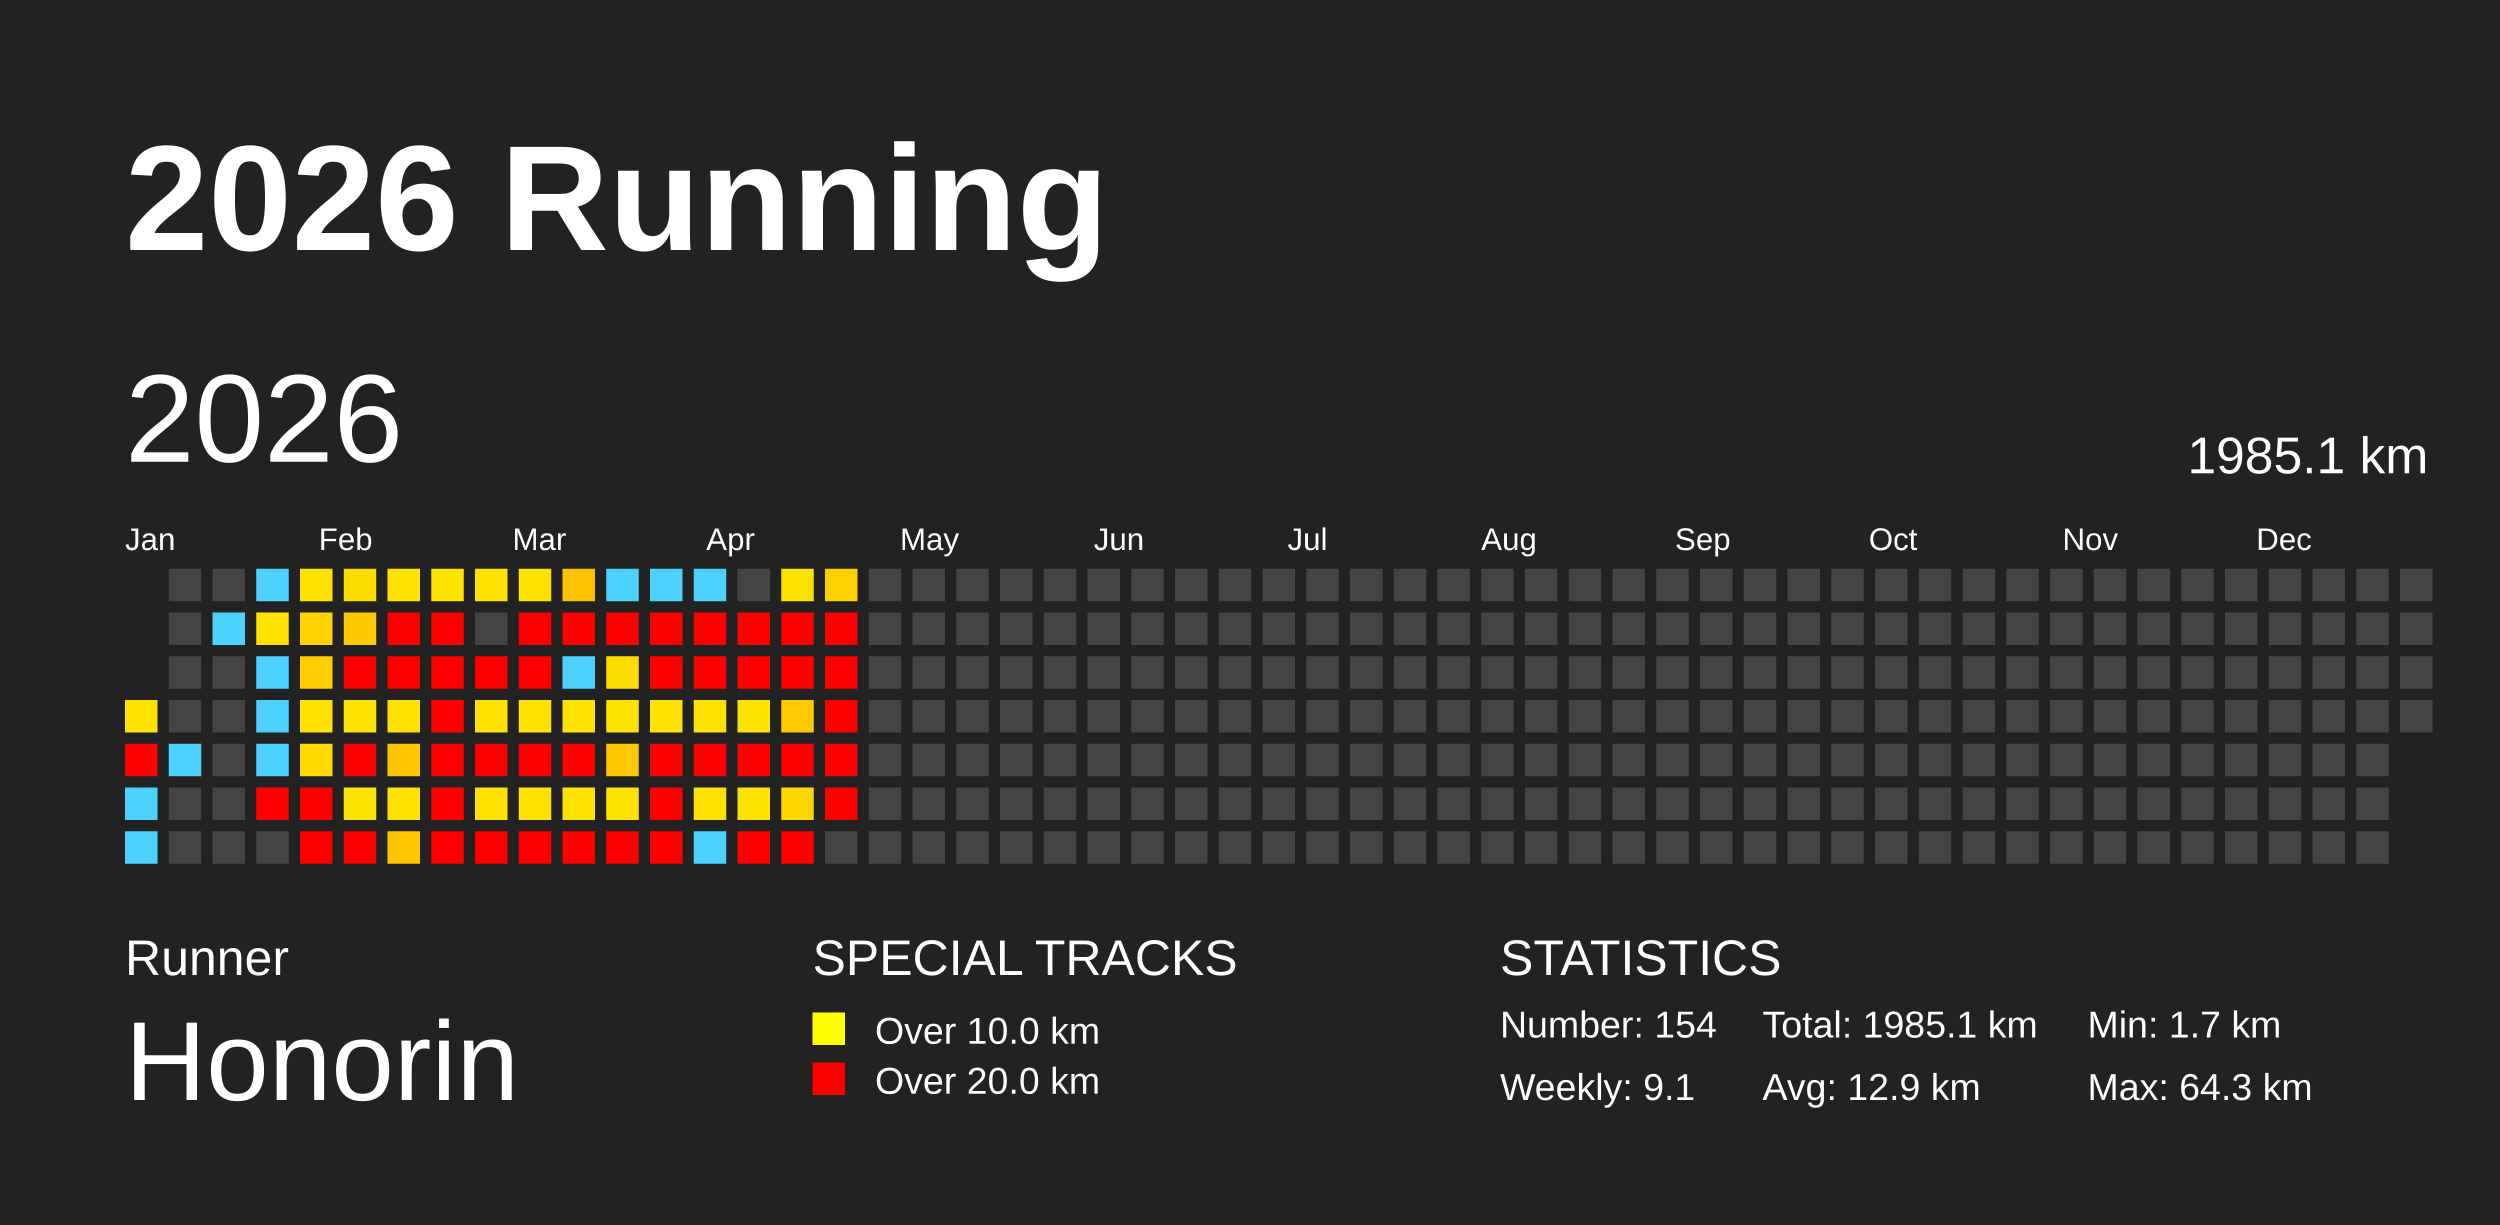
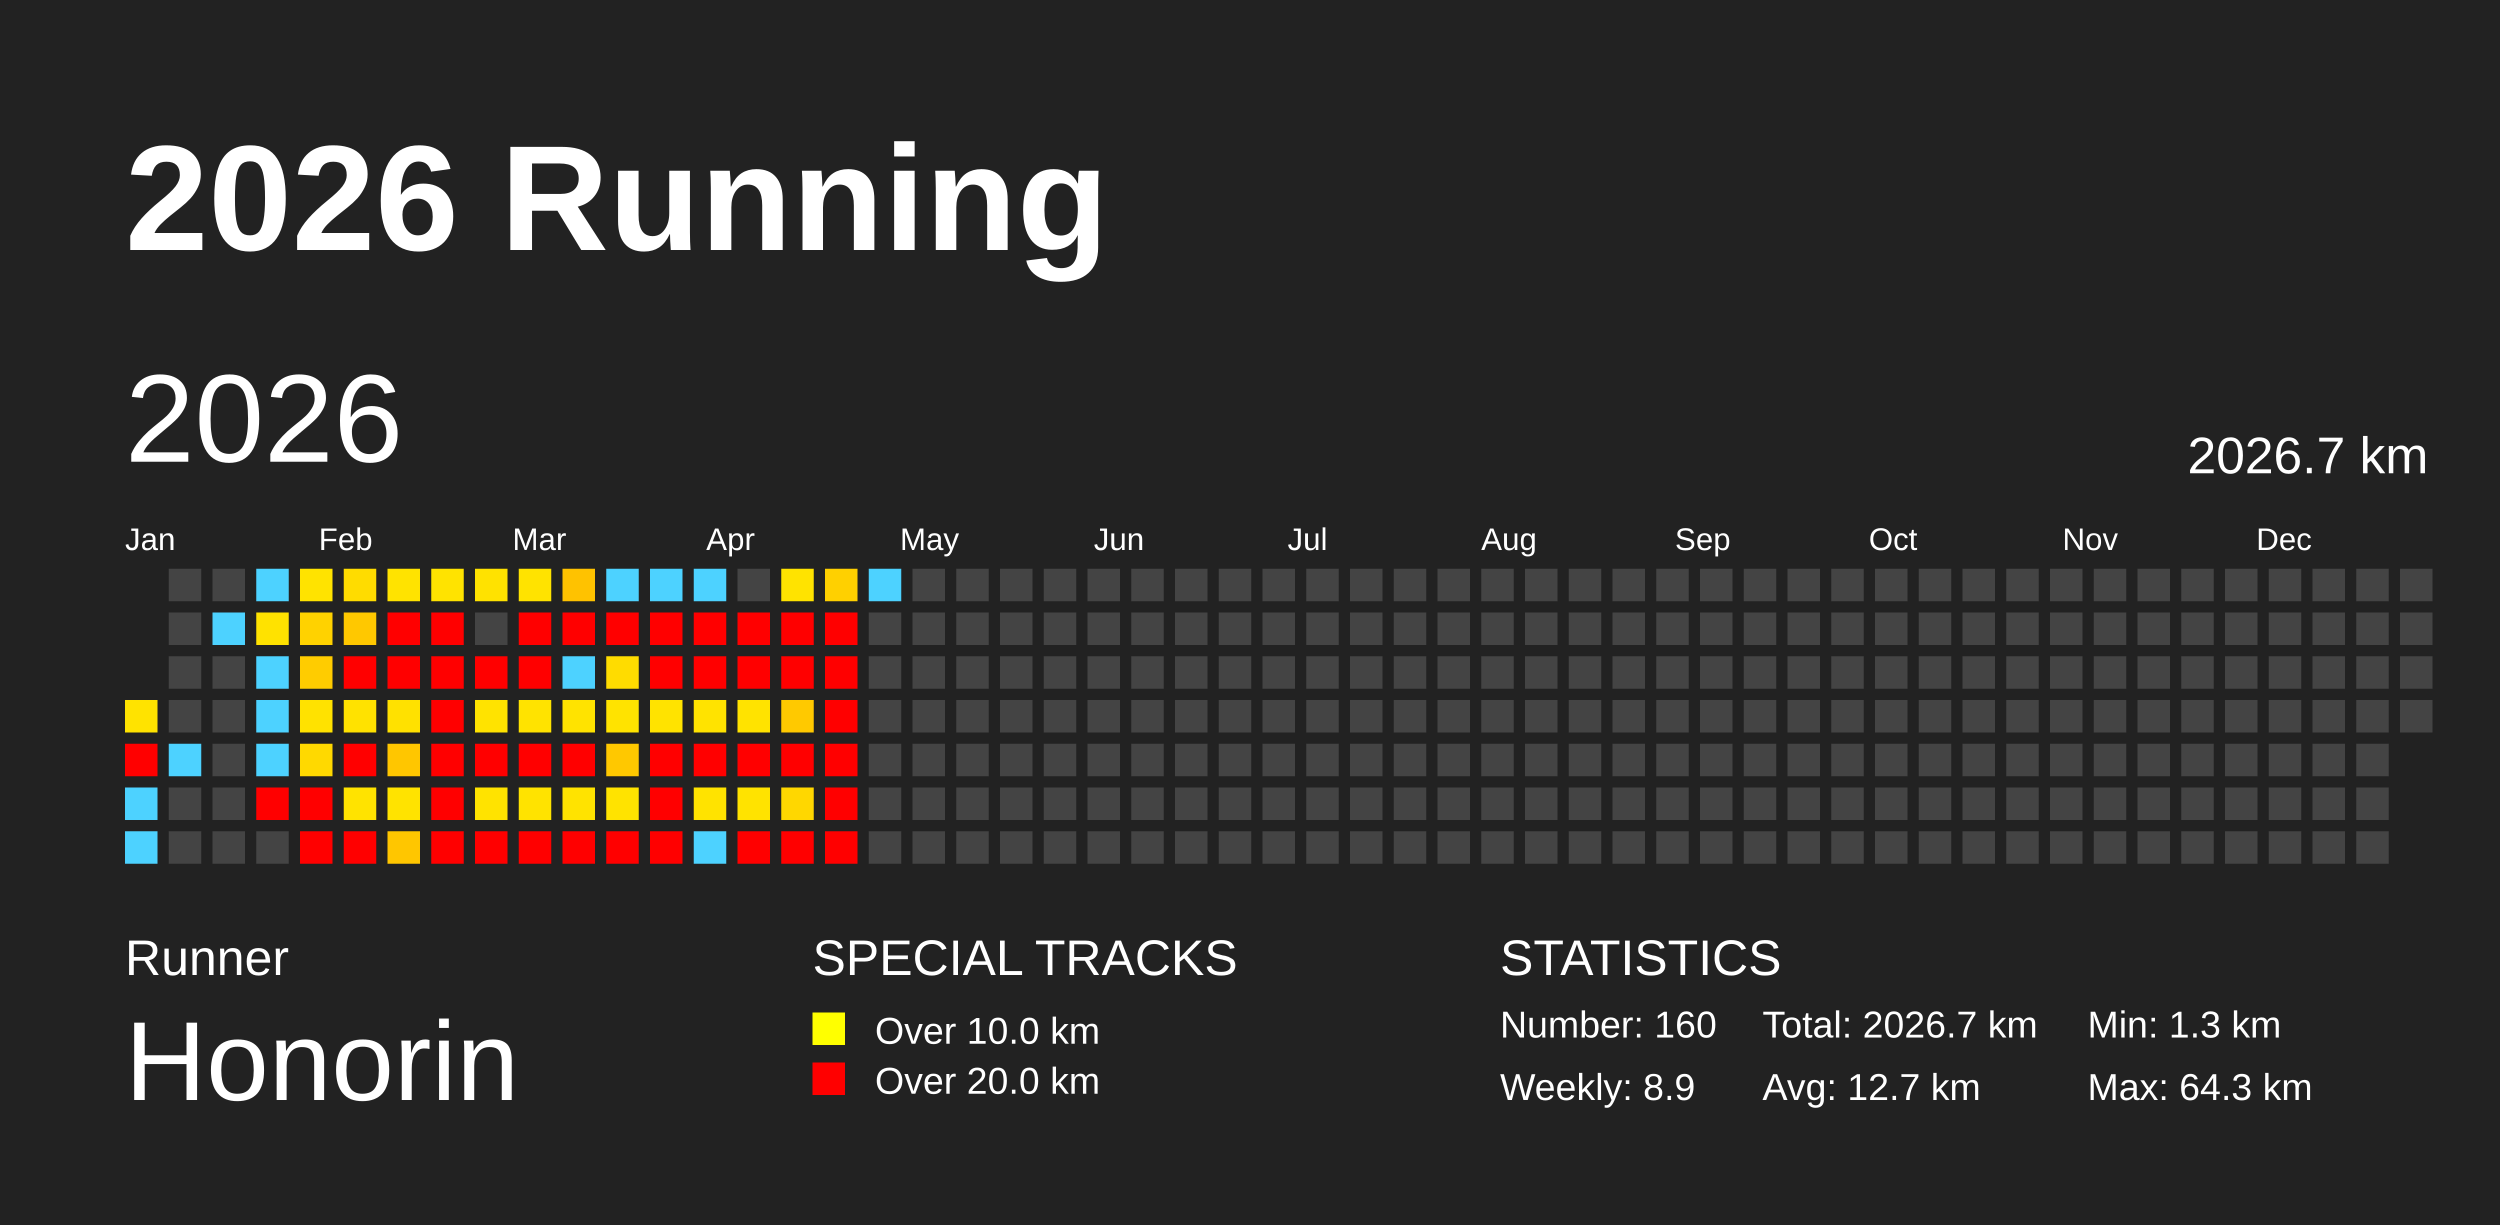
<svg xmlns="http://www.w3.org/2000/svg" baseProfile="full" height="98mm" version="1.1" viewBox="0,0,200,98" width="200mm">
  <defs />
  <rect fill="#222222" height="98" width="200" x="0" y="0" />
  <text fill="#FFFFFF" style="font-size:12px; font-family:Arial; font-weight:bold;" x="10" y="20">2026 Running</text>
  <text fill="#FFFFFF" style="font-size:4px; font-family:Arial" x="10" y="78">Runner</text>
  <text fill="#FFFFFF" style="font-size:9px; font-family:Arial" x="10" y="88">Honorin</text>
  <text fill="#FFFFFF" style="font-size:4px; font-family:Arial" x="65" y="78">SPECIAL TRACKS</text>
  <rect fill="yellow" height="2.6" width="2.6" x="65" y="81" />
  <text fill="#FFFFFF" style="font-size:3px; font-family:Arial" x="70" y="83.5">Over 10.0 km</text>
  <rect fill="red" height="2.6" width="2.6" x="65" y="85" />
  <text fill="#FFFFFF" style="font-size:3px; font-family:Arial" x="70" y="87.5">Over 20.0 km</text>
  <text fill="#FFFFFF" style="font-size:4px; font-family:Arial" x="120" y="78">STATISTICS</text>
-   <text fill="#FFFFFF" style="font-size:3px; font-family:Arial" x="120" y="83">Number: 154</text>
-   <text fill="#FFFFFF" style="font-size:3px; font-family:Arial" x="120" y="88">Weekly: 9.1</text>
-   <text fill="#FFFFFF" style="font-size:3px; font-family:Arial" x="141" y="83">Total: 1985.1 km</text>
-   <text fill="#FFFFFF" style="font-size:3px; font-family:Arial" x="141" y="88">Avg: 12.9 km</text>
-   <text fill="#FFFFFF" style="font-size:3px; font-family:Arial" x="167" y="83">Min: 1.7 km</text>
+   <text fill="#FFFFFF" style="font-size:3px; font-family:Arial" x="120" y="83">Number: 160</text>
+   <text fill="#FFFFFF" style="font-size:3px; font-family:Arial" x="120" y="88">Weekly: 8.9</text>
+   <text fill="#FFFFFF" style="font-size:3px; font-family:Arial" x="141" y="83">Total: 2026.7 km</text>
+   <text fill="#FFFFFF" style="font-size:3px; font-family:Arial" x="141" y="88">Avg: 12.7 km</text>
+   <text fill="#FFFFFF" style="font-size:3px; font-family:Arial" x="167" y="83">Min: 1.3 km</text>
  <text fill="#FFFFFF" style="font-size:3px; font-family:Arial" x="167" y="88">Max: 64.3 km</text>
  <text dominant-baseline="hanging" fill="#FFFFFF" style="font-size:10.0px; font-family:Arial;" x="10" y="30">2026</text>
-   <text dominant-baseline="hanging" fill="#FFFFFF" style="font-size:4.125px; font-family:Arial;" x="175" y="35">1985.1 km</text>
+   <text dominant-baseline="hanging" fill="#FFFFFF" style="font-size:4.125px; font-family:Arial;" x="175" y="35">2026.7 km</text>
  <text fill="#FFFFFF" style="font-size:2.5px; font-family:Arial" x="10.0" y="44">Jan</text>
  <text fill="#FFFFFF" style="font-size:2.5px; font-family:Arial" x="25.5" y="44">Feb</text>
  <text fill="#FFFFFF" style="font-size:2.5px; font-family:Arial" x="41.0" y="44">Mar</text>
  <text fill="#FFFFFF" style="font-size:2.5px; font-family:Arial" x="56.5" y="44">Apr</text>
  <text fill="#FFFFFF" style="font-size:2.5px; font-family:Arial" x="72.0" y="44">May</text>
  <text fill="#FFFFFF" style="font-size:2.5px; font-family:Arial" x="87.5" y="44">Jun</text>
  <text fill="#FFFFFF" style="font-size:2.5px; font-family:Arial" x="103.0" y="44">Jul</text>
  <text fill="#FFFFFF" style="font-size:2.5px; font-family:Arial" x="118.5" y="44">Aug</text>
  <text fill="#FFFFFF" style="font-size:2.5px; font-family:Arial" x="134.0" y="44">Sep</text>
  <text fill="#FFFFFF" style="font-size:2.5px; font-family:Arial" x="149.5" y="44">Oct</text>
  <text fill="#FFFFFF" style="font-size:2.5px; font-family:Arial" x="165.0" y="44">Nov</text>
  <text fill="#FFFFFF" style="font-size:2.5px; font-family:Arial" x="180.5" y="44">Dec</text>
  <rect fill="#ffe300" height="2.6" width="2.6" x="10.0" y="56.0" />
  <rect fill="red" height="2.6" width="2.6" x="10.0" y="59.5" />
  <rect fill="#4dd2ff" height="2.6" width="2.6" x="10.0" y="63.0" />
  <rect fill="#4dd2ff" height="2.6" width="2.6" x="10.0" y="66.5" />
  <rect fill="#444444" height="2.6" width="2.6" x="13.5" y="45.5" />
  <rect fill="#444444" height="2.6" width="2.6" x="13.5" y="49.0" />
  <rect fill="#444444" height="2.6" width="2.6" x="13.5" y="52.5" />
  <rect fill="#444444" height="2.6" width="2.6" x="13.5" y="56.0" />
  <rect fill="#4dd2ff" height="2.6" width="2.6" x="13.5" y="59.5" />
  <rect fill="#444444" height="2.6" width="2.6" x="13.5" y="63.0" />
  <rect fill="#444444" height="2.6" width="2.6" x="13.5" y="66.5" />
  <rect fill="#444444" height="2.6" width="2.6" x="17.0" y="45.5" />
  <rect fill="#4dd2ff" height="2.6" width="2.6" x="17.0" y="49.0" />
  <rect fill="#444444" height="2.6" width="2.6" x="17.0" y="52.5" />
  <rect fill="#444444" height="2.6" width="2.6" x="17.0" y="56.0" />
  <rect fill="#444444" height="2.6" width="2.6" x="17.0" y="59.5" />
  <rect fill="#444444" height="2.6" width="2.6" x="17.0" y="63.0" />
  <rect fill="#444444" height="2.6" width="2.6" x="17.0" y="66.5" />
  <rect fill="#4dd2ff" height="2.6" width="2.6" x="20.5" y="45.5" />
  <rect fill="#ffe200" height="2.6" width="2.6" x="20.5" y="49.0" />
  <rect fill="#4dd2ff" height="2.6" width="2.6" x="20.5" y="52.5" />
  <rect fill="#4dd2ff" height="2.6" width="2.6" x="20.5" y="56.0" />
  <rect fill="#4dd2ff" height="2.6" width="2.6" x="20.5" y="59.5" />
  <rect fill="red" height="2.6" width="2.6" x="20.5" y="63.0" />
  <rect fill="#444444" height="2.6" width="2.6" x="20.5" y="66.5" />
  <rect fill="#ffe300" height="2.6" width="2.6" x="24.0" y="45.5" />
  <rect fill="#ffd200" height="2.6" width="2.6" x="24.0" y="49.0" />
  <rect fill="#ffcc00" height="2.6" width="2.6" x="24.0" y="52.5" />
  <rect fill="#ffe200" height="2.6" width="2.6" x="24.0" y="56.0" />
  <rect fill="#ffd900" height="2.6" width="2.6" x="24.0" y="59.5" />
  <rect fill="red" height="2.6" width="2.6" x="24.0" y="63.0" />
  <rect fill="red" height="2.6" width="2.6" x="24.0" y="66.5" />
  <rect fill="#ffdc00" height="2.6" width="2.6" x="27.5" y="45.5" />
  <rect fill="#ffc800" height="2.6" width="2.6" x="27.5" y="49.0" />
  <rect fill="red" height="2.6" width="2.6" x="27.5" y="52.5" />
  <rect fill="#ffe200" height="2.6" width="2.6" x="27.5" y="56.0" />
  <rect fill="red" height="2.6" width="2.6" x="27.5" y="59.5" />
  <rect fill="#ffe300" height="2.6" width="2.6" x="27.5" y="63.0" />
  <rect fill="red" height="2.6" width="2.6" x="27.5" y="66.5" />
  <rect fill="#ffe300" height="2.6" width="2.6" x="31.0" y="45.5" />
  <rect fill="red" height="2.6" width="2.6" x="31.0" y="49.0" />
  <rect fill="red" height="2.6" width="2.6" x="31.0" y="52.5" />
  <rect fill="#ffe100" height="2.6" width="2.6" x="31.0" y="56.0" />
  <rect fill="#ffc600" height="2.6" width="2.6" x="31.0" y="59.5" />
  <rect fill="#ffe300" height="2.6" width="2.6" x="31.0" y="63.0" />
  <rect fill="#ffc600" height="2.6" width="2.6" x="31.0" y="66.5" />
  <rect fill="#ffe300" height="2.6" width="2.6" x="34.5" y="45.5" />
  <rect fill="red" height="2.6" width="2.6" x="34.5" y="49.0" />
  <rect fill="red" height="2.6" width="2.6" x="34.5" y="52.5" />
  <rect fill="red" height="2.6" width="2.6" x="34.5" y="56.0" />
  <rect fill="red" height="2.6" width="2.6" x="34.5" y="59.5" />
  <rect fill="red" height="2.6" width="2.6" x="34.5" y="63.0" />
  <rect fill="red" height="2.6" width="2.6" x="34.5" y="66.5" />
  <rect fill="#ffe200" height="2.6" width="2.6" x="38.0" y="45.5" />
  <rect fill="#444444" height="2.6" width="2.6" x="38.0" y="49.0" />
  <rect fill="red" height="2.6" width="2.6" x="38.0" y="52.5" />
  <rect fill="#ffe300" height="2.6" width="2.6" x="38.0" y="56.0" />
  <rect fill="red" height="2.6" width="2.6" x="38.0" y="59.5" />
  <rect fill="#ffe300" height="2.6" width="2.6" x="38.0" y="63.0" />
  <rect fill="red" height="2.6" width="2.6" x="38.0" y="66.5" />
  <rect fill="#ffe300" height="2.6" width="2.6" x="41.5" y="45.5" />
  <rect fill="red" height="2.6" width="2.6" x="41.5" y="49.0" />
  <rect fill="red" height="2.6" width="2.6" x="41.5" y="52.5" />
  <rect fill="#ffe300" height="2.6" width="2.6" x="41.5" y="56.0" />
  <rect fill="red" height="2.6" width="2.6" x="41.5" y="59.5" />
  <rect fill="#ffe300" height="2.6" width="2.6" x="41.5" y="63.0" />
  <rect fill="red" height="2.6" width="2.6" x="41.5" y="66.5" />
  <rect fill="#ffc200" height="2.6" width="2.6" x="45.0" y="45.5" />
  <rect fill="red" height="2.6" width="2.6" x="45.0" y="49.0" />
  <rect fill="#4dd2ff" height="2.6" width="2.6" x="45.0" y="52.5" />
  <rect fill="#ffe300" height="2.6" width="2.6" x="45.0" y="56.0" />
  <rect fill="red" height="2.6" width="2.6" x="45.0" y="59.5" />
  <rect fill="#ffe300" height="2.6" width="2.6" x="45.0" y="63.0" />
  <rect fill="red" height="2.6" width="2.6" x="45.0" y="66.5" />
  <rect fill="#4dd2ff" height="2.6" width="2.6" x="48.5" y="45.5" />
  <rect fill="red" height="2.6" width="2.6" x="48.5" y="49.0" />
  <rect fill="#ffdc00" height="2.6" width="2.6" x="48.5" y="52.5" />
  <rect fill="#ffe300" height="2.6" width="2.6" x="48.5" y="56.0" />
  <rect fill="#ffc800" height="2.6" width="2.6" x="48.5" y="59.5" />
  <rect fill="#ffe300" height="2.6" width="2.6" x="48.5" y="63.0" />
  <rect fill="red" height="2.6" width="2.6" x="48.5" y="66.5" />
  <rect fill="#4dd2ff" height="2.6" width="2.6" x="52.0" y="45.5" />
  <rect fill="red" height="2.6" width="2.6" x="52.0" y="49.0" />
  <rect fill="red" height="2.6" width="2.6" x="52.0" y="52.5" />
  <rect fill="#ffe300" height="2.6" width="2.6" x="52.0" y="56.0" />
  <rect fill="red" height="2.6" width="2.6" x="52.0" y="59.5" />
  <rect fill="red" height="2.6" width="2.6" x="52.0" y="63.0" />
  <rect fill="red" height="2.6" width="2.6" x="52.0" y="66.5" />
  <rect fill="#4dd2ff" height="2.6" width="2.6" x="55.5" y="45.5" />
  <rect fill="red" height="2.6" width="2.6" x="55.5" y="49.0" />
  <rect fill="red" height="2.6" width="2.6" x="55.5" y="52.5" />
  <rect fill="#ffe300" height="2.6" width="2.6" x="55.5" y="56.0" />
  <rect fill="red" height="2.6" width="2.6" x="55.5" y="59.5" />
  <rect fill="#ffe300" height="2.6" width="2.6" x="55.5" y="63.0" />
  <rect fill="#4dd2ff" height="2.6" width="2.6" x="55.5" y="66.5" />
  <rect fill="#444444" height="2.6" width="2.6" x="59.0" y="45.5" />
  <rect fill="red" height="2.6" width="2.6" x="59.0" y="49.0" />
  <rect fill="red" height="2.6" width="2.6" x="59.0" y="52.5" />
  <rect fill="#ffe300" height="2.6" width="2.6" x="59.0" y="56.0" />
  <rect fill="red" height="2.6" width="2.6" x="59.0" y="59.5" />
  <rect fill="#ffe300" height="2.6" width="2.6" x="59.0" y="63.0" />
  <rect fill="red" height="2.6" width="2.6" x="59.0" y="66.5" />
  <rect fill="#ffe300" height="2.6" width="2.6" x="62.5" y="45.5" />
  <rect fill="red" height="2.6" width="2.6" x="62.5" y="49.0" />
  <rect fill="red" height="2.6" width="2.6" x="62.5" y="52.5" />
  <rect fill="#ffc900" height="2.6" width="2.6" x="62.5" y="56.0" />
  <rect fill="red" height="2.6" width="2.6" x="62.5" y="59.5" />
  <rect fill="#ffd700" height="2.6" width="2.6" x="62.5" y="63.0" />
  <rect fill="red" height="2.6" width="2.6" x="62.5" y="66.5" />
  <rect fill="#ffd000" height="2.6" width="2.6" x="66.0" y="45.5" />
  <rect fill="red" height="2.6" width="2.6" x="66.0" y="49.0" />
  <rect fill="red" height="2.6" width="2.6" x="66.0" y="52.5" />
  <rect fill="red" height="2.6" width="2.6" x="66.0" y="56.0" />
  <rect fill="red" height="2.6" width="2.6" x="66.0" y="59.5" />
  <rect fill="red" height="2.6" width="2.6" x="66.0" y="63.0" />
-   <rect fill="#444444" height="2.6" width="2.6" x="66.0" y="66.5" />
-   <rect fill="#444444" height="2.6" width="2.6" x="69.5" y="45.5" />
+   <rect fill="red" height="2.6" width="2.6" x="66.0" y="66.5" />
+   <rect fill="#4dd2ff" height="2.6" width="2.6" x="69.5" y="45.5" />
  <rect fill="#444444" height="2.6" width="2.6" x="69.5" y="49.0" />
  <rect fill="#444444" height="2.6" width="2.6" x="69.5" y="52.5" />
  <rect fill="#444444" height="2.6" width="2.6" x="69.5" y="56.0" />
  <rect fill="#444444" height="2.6" width="2.6" x="69.5" y="59.5" />
  <rect fill="#444444" height="2.6" width="2.6" x="69.5" y="63.0" />
  <rect fill="#444444" height="2.6" width="2.6" x="69.5" y="66.5" />
  <rect fill="#444444" height="2.6" width="2.6" x="73.0" y="45.5" />
  <rect fill="#444444" height="2.6" width="2.6" x="73.0" y="49.0" />
  <rect fill="#444444" height="2.6" width="2.6" x="73.0" y="52.5" />
  <rect fill="#444444" height="2.6" width="2.6" x="73.0" y="56.0" />
  <rect fill="#444444" height="2.6" width="2.6" x="73.0" y="59.5" />
  <rect fill="#444444" height="2.6" width="2.6" x="73.0" y="63.0" />
  <rect fill="#444444" height="2.6" width="2.6" x="73.0" y="66.5" />
  <rect fill="#444444" height="2.6" width="2.6" x="76.5" y="45.5" />
  <rect fill="#444444" height="2.6" width="2.6" x="76.5" y="49.0" />
  <rect fill="#444444" height="2.6" width="2.6" x="76.5" y="52.5" />
  <rect fill="#444444" height="2.6" width="2.6" x="76.5" y="56.0" />
  <rect fill="#444444" height="2.6" width="2.6" x="76.5" y="59.5" />
  <rect fill="#444444" height="2.6" width="2.6" x="76.5" y="63.0" />
  <rect fill="#444444" height="2.6" width="2.6" x="76.5" y="66.5" />
  <rect fill="#444444" height="2.6" width="2.6" x="80.0" y="45.5" />
  <rect fill="#444444" height="2.6" width="2.6" x="80.0" y="49.0" />
  <rect fill="#444444" height="2.6" width="2.6" x="80.0" y="52.5" />
  <rect fill="#444444" height="2.6" width="2.6" x="80.0" y="56.0" />
  <rect fill="#444444" height="2.6" width="2.6" x="80.0" y="59.5" />
  <rect fill="#444444" height="2.6" width="2.6" x="80.0" y="63.0" />
  <rect fill="#444444" height="2.6" width="2.6" x="80.0" y="66.5" />
  <rect fill="#444444" height="2.6" width="2.6" x="83.5" y="45.5" />
  <rect fill="#444444" height="2.6" width="2.6" x="83.5" y="49.0" />
  <rect fill="#444444" height="2.6" width="2.6" x="83.5" y="52.5" />
  <rect fill="#444444" height="2.6" width="2.6" x="83.5" y="56.0" />
  <rect fill="#444444" height="2.6" width="2.6" x="83.5" y="59.5" />
  <rect fill="#444444" height="2.6" width="2.6" x="83.5" y="63.0" />
  <rect fill="#444444" height="2.6" width="2.6" x="83.5" y="66.5" />
  <rect fill="#444444" height="2.6" width="2.6" x="87.0" y="45.5" />
  <rect fill="#444444" height="2.6" width="2.6" x="87.0" y="49.0" />
  <rect fill="#444444" height="2.6" width="2.6" x="87.0" y="52.5" />
  <rect fill="#444444" height="2.6" width="2.6" x="87.0" y="56.0" />
  <rect fill="#444444" height="2.6" width="2.6" x="87.0" y="59.5" />
  <rect fill="#444444" height="2.6" width="2.6" x="87.0" y="63.0" />
  <rect fill="#444444" height="2.6" width="2.6" x="87.0" y="66.5" />
  <rect fill="#444444" height="2.6" width="2.6" x="90.5" y="45.5" />
  <rect fill="#444444" height="2.6" width="2.6" x="90.5" y="49.0" />
  <rect fill="#444444" height="2.6" width="2.6" x="90.5" y="52.5" />
  <rect fill="#444444" height="2.6" width="2.6" x="90.5" y="56.0" />
  <rect fill="#444444" height="2.6" width="2.6" x="90.5" y="59.5" />
  <rect fill="#444444" height="2.6" width="2.6" x="90.5" y="63.0" />
  <rect fill="#444444" height="2.6" width="2.6" x="90.5" y="66.5" />
  <rect fill="#444444" height="2.6" width="2.6" x="94.0" y="45.5" />
  <rect fill="#444444" height="2.6" width="2.6" x="94.0" y="49.0" />
  <rect fill="#444444" height="2.6" width="2.6" x="94.0" y="52.5" />
  <rect fill="#444444" height="2.6" width="2.6" x="94.0" y="56.0" />
  <rect fill="#444444" height="2.6" width="2.6" x="94.0" y="59.5" />
  <rect fill="#444444" height="2.6" width="2.6" x="94.0" y="63.0" />
  <rect fill="#444444" height="2.6" width="2.6" x="94.0" y="66.5" />
  <rect fill="#444444" height="2.6" width="2.6" x="97.5" y="45.5" />
  <rect fill="#444444" height="2.6" width="2.6" x="97.5" y="49.0" />
  <rect fill="#444444" height="2.6" width="2.6" x="97.5" y="52.5" />
  <rect fill="#444444" height="2.6" width="2.6" x="97.5" y="56.0" />
  <rect fill="#444444" height="2.6" width="2.6" x="97.5" y="59.5" />
  <rect fill="#444444" height="2.6" width="2.6" x="97.5" y="63.0" />
  <rect fill="#444444" height="2.6" width="2.6" x="97.5" y="66.5" />
  <rect fill="#444444" height="2.6" width="2.6" x="101.0" y="45.5" />
  <rect fill="#444444" height="2.6" width="2.6" x="101.0" y="49.0" />
  <rect fill="#444444" height="2.6" width="2.6" x="101.0" y="52.5" />
  <rect fill="#444444" height="2.6" width="2.6" x="101.0" y="56.0" />
  <rect fill="#444444" height="2.6" width="2.6" x="101.0" y="59.5" />
  <rect fill="#444444" height="2.6" width="2.6" x="101.0" y="63.0" />
  <rect fill="#444444" height="2.6" width="2.6" x="101.0" y="66.5" />
  <rect fill="#444444" height="2.6" width="2.6" x="104.5" y="45.5" />
  <rect fill="#444444" height="2.6" width="2.6" x="104.5" y="49.0" />
  <rect fill="#444444" height="2.6" width="2.6" x="104.5" y="52.5" />
  <rect fill="#444444" height="2.6" width="2.6" x="104.5" y="56.0" />
  <rect fill="#444444" height="2.6" width="2.6" x="104.5" y="59.5" />
  <rect fill="#444444" height="2.6" width="2.6" x="104.5" y="63.0" />
  <rect fill="#444444" height="2.6" width="2.6" x="104.5" y="66.5" />
  <rect fill="#444444" height="2.6" width="2.6" x="108.0" y="45.5" />
  <rect fill="#444444" height="2.6" width="2.6" x="108.0" y="49.0" />
  <rect fill="#444444" height="2.6" width="2.6" x="108.0" y="52.5" />
  <rect fill="#444444" height="2.6" width="2.6" x="108.0" y="56.0" />
  <rect fill="#444444" height="2.6" width="2.6" x="108.0" y="59.5" />
  <rect fill="#444444" height="2.6" width="2.6" x="108.0" y="63.0" />
  <rect fill="#444444" height="2.6" width="2.6" x="108.0" y="66.5" />
  <rect fill="#444444" height="2.6" width="2.6" x="111.5" y="45.5" />
  <rect fill="#444444" height="2.6" width="2.6" x="111.5" y="49.0" />
  <rect fill="#444444" height="2.6" width="2.6" x="111.5" y="52.5" />
  <rect fill="#444444" height="2.6" width="2.6" x="111.5" y="56.0" />
  <rect fill="#444444" height="2.6" width="2.6" x="111.5" y="59.5" />
  <rect fill="#444444" height="2.6" width="2.6" x="111.5" y="63.0" />
  <rect fill="#444444" height="2.6" width="2.6" x="111.5" y="66.5" />
  <rect fill="#444444" height="2.6" width="2.6" x="115.0" y="45.5" />
  <rect fill="#444444" height="2.6" width="2.6" x="115.0" y="49.0" />
  <rect fill="#444444" height="2.6" width="2.6" x="115.0" y="52.5" />
  <rect fill="#444444" height="2.6" width="2.6" x="115.0" y="56.0" />
  <rect fill="#444444" height="2.6" width="2.6" x="115.0" y="59.5" />
  <rect fill="#444444" height="2.6" width="2.6" x="115.0" y="63.0" />
  <rect fill="#444444" height="2.6" width="2.6" x="115.0" y="66.5" />
  <rect fill="#444444" height="2.6" width="2.6" x="118.5" y="45.5" />
  <rect fill="#444444" height="2.6" width="2.6" x="118.5" y="49.0" />
  <rect fill="#444444" height="2.6" width="2.6" x="118.5" y="52.5" />
  <rect fill="#444444" height="2.6" width="2.6" x="118.5" y="56.0" />
  <rect fill="#444444" height="2.6" width="2.6" x="118.5" y="59.5" />
  <rect fill="#444444" height="2.6" width="2.6" x="118.5" y="63.0" />
  <rect fill="#444444" height="2.6" width="2.6" x="118.5" y="66.5" />
  <rect fill="#444444" height="2.6" width="2.6" x="122.0" y="45.5" />
  <rect fill="#444444" height="2.6" width="2.6" x="122.0" y="49.0" />
  <rect fill="#444444" height="2.6" width="2.6" x="122.0" y="52.5" />
  <rect fill="#444444" height="2.6" width="2.6" x="122.0" y="56.0" />
  <rect fill="#444444" height="2.6" width="2.6" x="122.0" y="59.5" />
  <rect fill="#444444" height="2.6" width="2.6" x="122.0" y="63.0" />
  <rect fill="#444444" height="2.6" width="2.6" x="122.0" y="66.5" />
  <rect fill="#444444" height="2.6" width="2.6" x="125.5" y="45.5" />
  <rect fill="#444444" height="2.6" width="2.6" x="125.5" y="49.0" />
  <rect fill="#444444" height="2.6" width="2.6" x="125.5" y="52.5" />
  <rect fill="#444444" height="2.6" width="2.6" x="125.5" y="56.0" />
  <rect fill="#444444" height="2.6" width="2.6" x="125.5" y="59.5" />
  <rect fill="#444444" height="2.6" width="2.6" x="125.5" y="63.0" />
  <rect fill="#444444" height="2.6" width="2.6" x="125.5" y="66.5" />
  <rect fill="#444444" height="2.6" width="2.6" x="129.0" y="45.5" />
  <rect fill="#444444" height="2.6" width="2.6" x="129.0" y="49.0" />
  <rect fill="#444444" height="2.6" width="2.6" x="129.0" y="52.5" />
  <rect fill="#444444" height="2.6" width="2.6" x="129.0" y="56.0" />
  <rect fill="#444444" height="2.6" width="2.6" x="129.0" y="59.5" />
  <rect fill="#444444" height="2.6" width="2.6" x="129.0" y="63.0" />
  <rect fill="#444444" height="2.6" width="2.6" x="129.0" y="66.5" />
  <rect fill="#444444" height="2.6" width="2.6" x="132.5" y="45.5" />
  <rect fill="#444444" height="2.6" width="2.6" x="132.5" y="49.0" />
  <rect fill="#444444" height="2.6" width="2.6" x="132.5" y="52.5" />
  <rect fill="#444444" height="2.6" width="2.6" x="132.5" y="56.0" />
  <rect fill="#444444" height="2.6" width="2.6" x="132.5" y="59.5" />
  <rect fill="#444444" height="2.6" width="2.6" x="132.5" y="63.0" />
  <rect fill="#444444" height="2.6" width="2.6" x="132.5" y="66.5" />
  <rect fill="#444444" height="2.6" width="2.6" x="136.0" y="45.5" />
  <rect fill="#444444" height="2.6" width="2.6" x="136.0" y="49.0" />
  <rect fill="#444444" height="2.6" width="2.6" x="136.0" y="52.5" />
  <rect fill="#444444" height="2.6" width="2.6" x="136.0" y="56.0" />
  <rect fill="#444444" height="2.6" width="2.6" x="136.0" y="59.5" />
  <rect fill="#444444" height="2.6" width="2.6" x="136.0" y="63.0" />
  <rect fill="#444444" height="2.6" width="2.6" x="136.0" y="66.5" />
  <rect fill="#444444" height="2.6" width="2.6" x="139.5" y="45.5" />
  <rect fill="#444444" height="2.6" width="2.6" x="139.5" y="49.0" />
  <rect fill="#444444" height="2.6" width="2.6" x="139.5" y="52.5" />
  <rect fill="#444444" height="2.6" width="2.6" x="139.5" y="56.0" />
  <rect fill="#444444" height="2.6" width="2.6" x="139.5" y="59.5" />
  <rect fill="#444444" height="2.6" width="2.6" x="139.5" y="63.0" />
  <rect fill="#444444" height="2.6" width="2.6" x="139.5" y="66.5" />
  <rect fill="#444444" height="2.6" width="2.6" x="143.0" y="45.5" />
  <rect fill="#444444" height="2.6" width="2.6" x="143.0" y="49.0" />
  <rect fill="#444444" height="2.6" width="2.6" x="143.0" y="52.5" />
  <rect fill="#444444" height="2.6" width="2.6" x="143.0" y="56.0" />
  <rect fill="#444444" height="2.6" width="2.6" x="143.0" y="59.5" />
  <rect fill="#444444" height="2.6" width="2.6" x="143.0" y="63.0" />
  <rect fill="#444444" height="2.6" width="2.6" x="143.0" y="66.5" />
  <rect fill="#444444" height="2.6" width="2.6" x="146.5" y="45.5" />
  <rect fill="#444444" height="2.6" width="2.6" x="146.5" y="49.0" />
  <rect fill="#444444" height="2.6" width="2.6" x="146.5" y="52.5" />
  <rect fill="#444444" height="2.6" width="2.6" x="146.5" y="56.0" />
  <rect fill="#444444" height="2.6" width="2.6" x="146.5" y="59.5" />
  <rect fill="#444444" height="2.6" width="2.6" x="146.5" y="63.0" />
  <rect fill="#444444" height="2.6" width="2.6" x="146.5" y="66.5" />
  <rect fill="#444444" height="2.6" width="2.6" x="150.0" y="45.5" />
  <rect fill="#444444" height="2.6" width="2.6" x="150.0" y="49.0" />
  <rect fill="#444444" height="2.6" width="2.6" x="150.0" y="52.5" />
  <rect fill="#444444" height="2.6" width="2.6" x="150.0" y="56.0" />
  <rect fill="#444444" height="2.6" width="2.6" x="150.0" y="59.5" />
  <rect fill="#444444" height="2.6" width="2.6" x="150.0" y="63.0" />
  <rect fill="#444444" height="2.6" width="2.6" x="150.0" y="66.5" />
  <rect fill="#444444" height="2.6" width="2.6" x="153.5" y="45.5" />
  <rect fill="#444444" height="2.6" width="2.6" x="153.5" y="49.0" />
  <rect fill="#444444" height="2.6" width="2.6" x="153.5" y="52.5" />
  <rect fill="#444444" height="2.6" width="2.6" x="153.5" y="56.0" />
  <rect fill="#444444" height="2.6" width="2.6" x="153.5" y="59.5" />
  <rect fill="#444444" height="2.6" width="2.6" x="153.5" y="63.0" />
  <rect fill="#444444" height="2.6" width="2.6" x="153.5" y="66.5" />
  <rect fill="#444444" height="2.6" width="2.6" x="157.0" y="45.5" />
  <rect fill="#444444" height="2.6" width="2.6" x="157.0" y="49.0" />
  <rect fill="#444444" height="2.6" width="2.6" x="157.0" y="52.5" />
  <rect fill="#444444" height="2.6" width="2.6" x="157.0" y="56.0" />
  <rect fill="#444444" height="2.6" width="2.6" x="157.0" y="59.5" />
  <rect fill="#444444" height="2.6" width="2.6" x="157.0" y="63.0" />
  <rect fill="#444444" height="2.6" width="2.6" x="157.0" y="66.5" />
  <rect fill="#444444" height="2.6" width="2.6" x="160.5" y="45.5" />
  <rect fill="#444444" height="2.6" width="2.6" x="160.5" y="49.0" />
  <rect fill="#444444" height="2.6" width="2.6" x="160.5" y="52.5" />
  <rect fill="#444444" height="2.6" width="2.6" x="160.5" y="56.0" />
  <rect fill="#444444" height="2.6" width="2.6" x="160.5" y="59.5" />
  <rect fill="#444444" height="2.6" width="2.6" x="160.5" y="63.0" />
  <rect fill="#444444" height="2.6" width="2.6" x="160.5" y="66.5" />
  <rect fill="#444444" height="2.6" width="2.6" x="164.0" y="45.5" />
  <rect fill="#444444" height="2.6" width="2.6" x="164.0" y="49.0" />
  <rect fill="#444444" height="2.6" width="2.6" x="164.0" y="52.5" />
  <rect fill="#444444" height="2.6" width="2.6" x="164.0" y="56.0" />
  <rect fill="#444444" height="2.6" width="2.6" x="164.0" y="59.5" />
  <rect fill="#444444" height="2.6" width="2.6" x="164.0" y="63.0" />
  <rect fill="#444444" height="2.6" width="2.6" x="164.0" y="66.5" />
  <rect fill="#444444" height="2.6" width="2.6" x="167.5" y="45.5" />
  <rect fill="#444444" height="2.6" width="2.6" x="167.5" y="49.0" />
  <rect fill="#444444" height="2.6" width="2.6" x="167.5" y="52.5" />
  <rect fill="#444444" height="2.6" width="2.6" x="167.5" y="56.0" />
  <rect fill="#444444" height="2.6" width="2.6" x="167.5" y="59.5" />
  <rect fill="#444444" height="2.6" width="2.6" x="167.5" y="63.0" />
  <rect fill="#444444" height="2.6" width="2.6" x="167.5" y="66.5" />
  <rect fill="#444444" height="2.6" width="2.6" x="171.0" y="45.5" />
  <rect fill="#444444" height="2.6" width="2.6" x="171.0" y="49.0" />
  <rect fill="#444444" height="2.6" width="2.6" x="171.0" y="52.5" />
  <rect fill="#444444" height="2.6" width="2.6" x="171.0" y="56.0" />
  <rect fill="#444444" height="2.6" width="2.6" x="171.0" y="59.5" />
  <rect fill="#444444" height="2.6" width="2.6" x="171.0" y="63.0" />
  <rect fill="#444444" height="2.6" width="2.6" x="171.0" y="66.5" />
  <rect fill="#444444" height="2.6" width="2.6" x="174.5" y="45.5" />
  <rect fill="#444444" height="2.6" width="2.6" x="174.5" y="49.0" />
  <rect fill="#444444" height="2.6" width="2.6" x="174.5" y="52.5" />
  <rect fill="#444444" height="2.6" width="2.6" x="174.5" y="56.0" />
  <rect fill="#444444" height="2.6" width="2.6" x="174.5" y="59.5" />
  <rect fill="#444444" height="2.6" width="2.6" x="174.5" y="63.0" />
  <rect fill="#444444" height="2.6" width="2.6" x="174.5" y="66.5" />
  <rect fill="#444444" height="2.6" width="2.6" x="178.0" y="45.5" />
  <rect fill="#444444" height="2.6" width="2.6" x="178.0" y="49.0" />
  <rect fill="#444444" height="2.6" width="2.6" x="178.0" y="52.5" />
  <rect fill="#444444" height="2.6" width="2.6" x="178.0" y="56.0" />
  <rect fill="#444444" height="2.6" width="2.6" x="178.0" y="59.5" />
  <rect fill="#444444" height="2.6" width="2.6" x="178.0" y="63.0" />
  <rect fill="#444444" height="2.6" width="2.6" x="178.0" y="66.5" />
  <rect fill="#444444" height="2.6" width="2.6" x="181.5" y="45.5" />
  <rect fill="#444444" height="2.6" width="2.6" x="181.5" y="49.0" />
  <rect fill="#444444" height="2.6" width="2.6" x="181.5" y="52.5" />
  <rect fill="#444444" height="2.6" width="2.6" x="181.5" y="56.0" />
  <rect fill="#444444" height="2.6" width="2.6" x="181.5" y="59.5" />
  <rect fill="#444444" height="2.6" width="2.6" x="181.5" y="63.0" />
  <rect fill="#444444" height="2.6" width="2.6" x="181.5" y="66.5" />
  <rect fill="#444444" height="2.6" width="2.6" x="185.0" y="45.5" />
  <rect fill="#444444" height="2.6" width="2.6" x="185.0" y="49.0" />
  <rect fill="#444444" height="2.6" width="2.6" x="185.0" y="52.5" />
  <rect fill="#444444" height="2.6" width="2.6" x="185.0" y="56.0" />
  <rect fill="#444444" height="2.6" width="2.6" x="185.0" y="59.5" />
  <rect fill="#444444" height="2.6" width="2.6" x="185.0" y="63.0" />
  <rect fill="#444444" height="2.6" width="2.6" x="185.0" y="66.5" />
  <rect fill="#444444" height="2.6" width="2.6" x="188.5" y="45.5" />
  <rect fill="#444444" height="2.6" width="2.6" x="188.5" y="49.0" />
  <rect fill="#444444" height="2.6" width="2.6" x="188.5" y="52.5" />
  <rect fill="#444444" height="2.6" width="2.6" x="188.5" y="56.0" />
  <rect fill="#444444" height="2.6" width="2.6" x="188.5" y="59.5" />
  <rect fill="#444444" height="2.6" width="2.6" x="188.5" y="63.0" />
  <rect fill="#444444" height="2.6" width="2.6" x="188.5" y="66.5" />
  <rect fill="#444444" height="2.6" width="2.6" x="192.0" y="45.5" />
  <rect fill="#444444" height="2.6" width="2.6" x="192.0" y="49.0" />
  <rect fill="#444444" height="2.6" width="2.6" x="192.0" y="52.5" />
  <rect fill="#444444" height="2.6" width="2.6" x="192.0" y="56.0" />
</svg>
